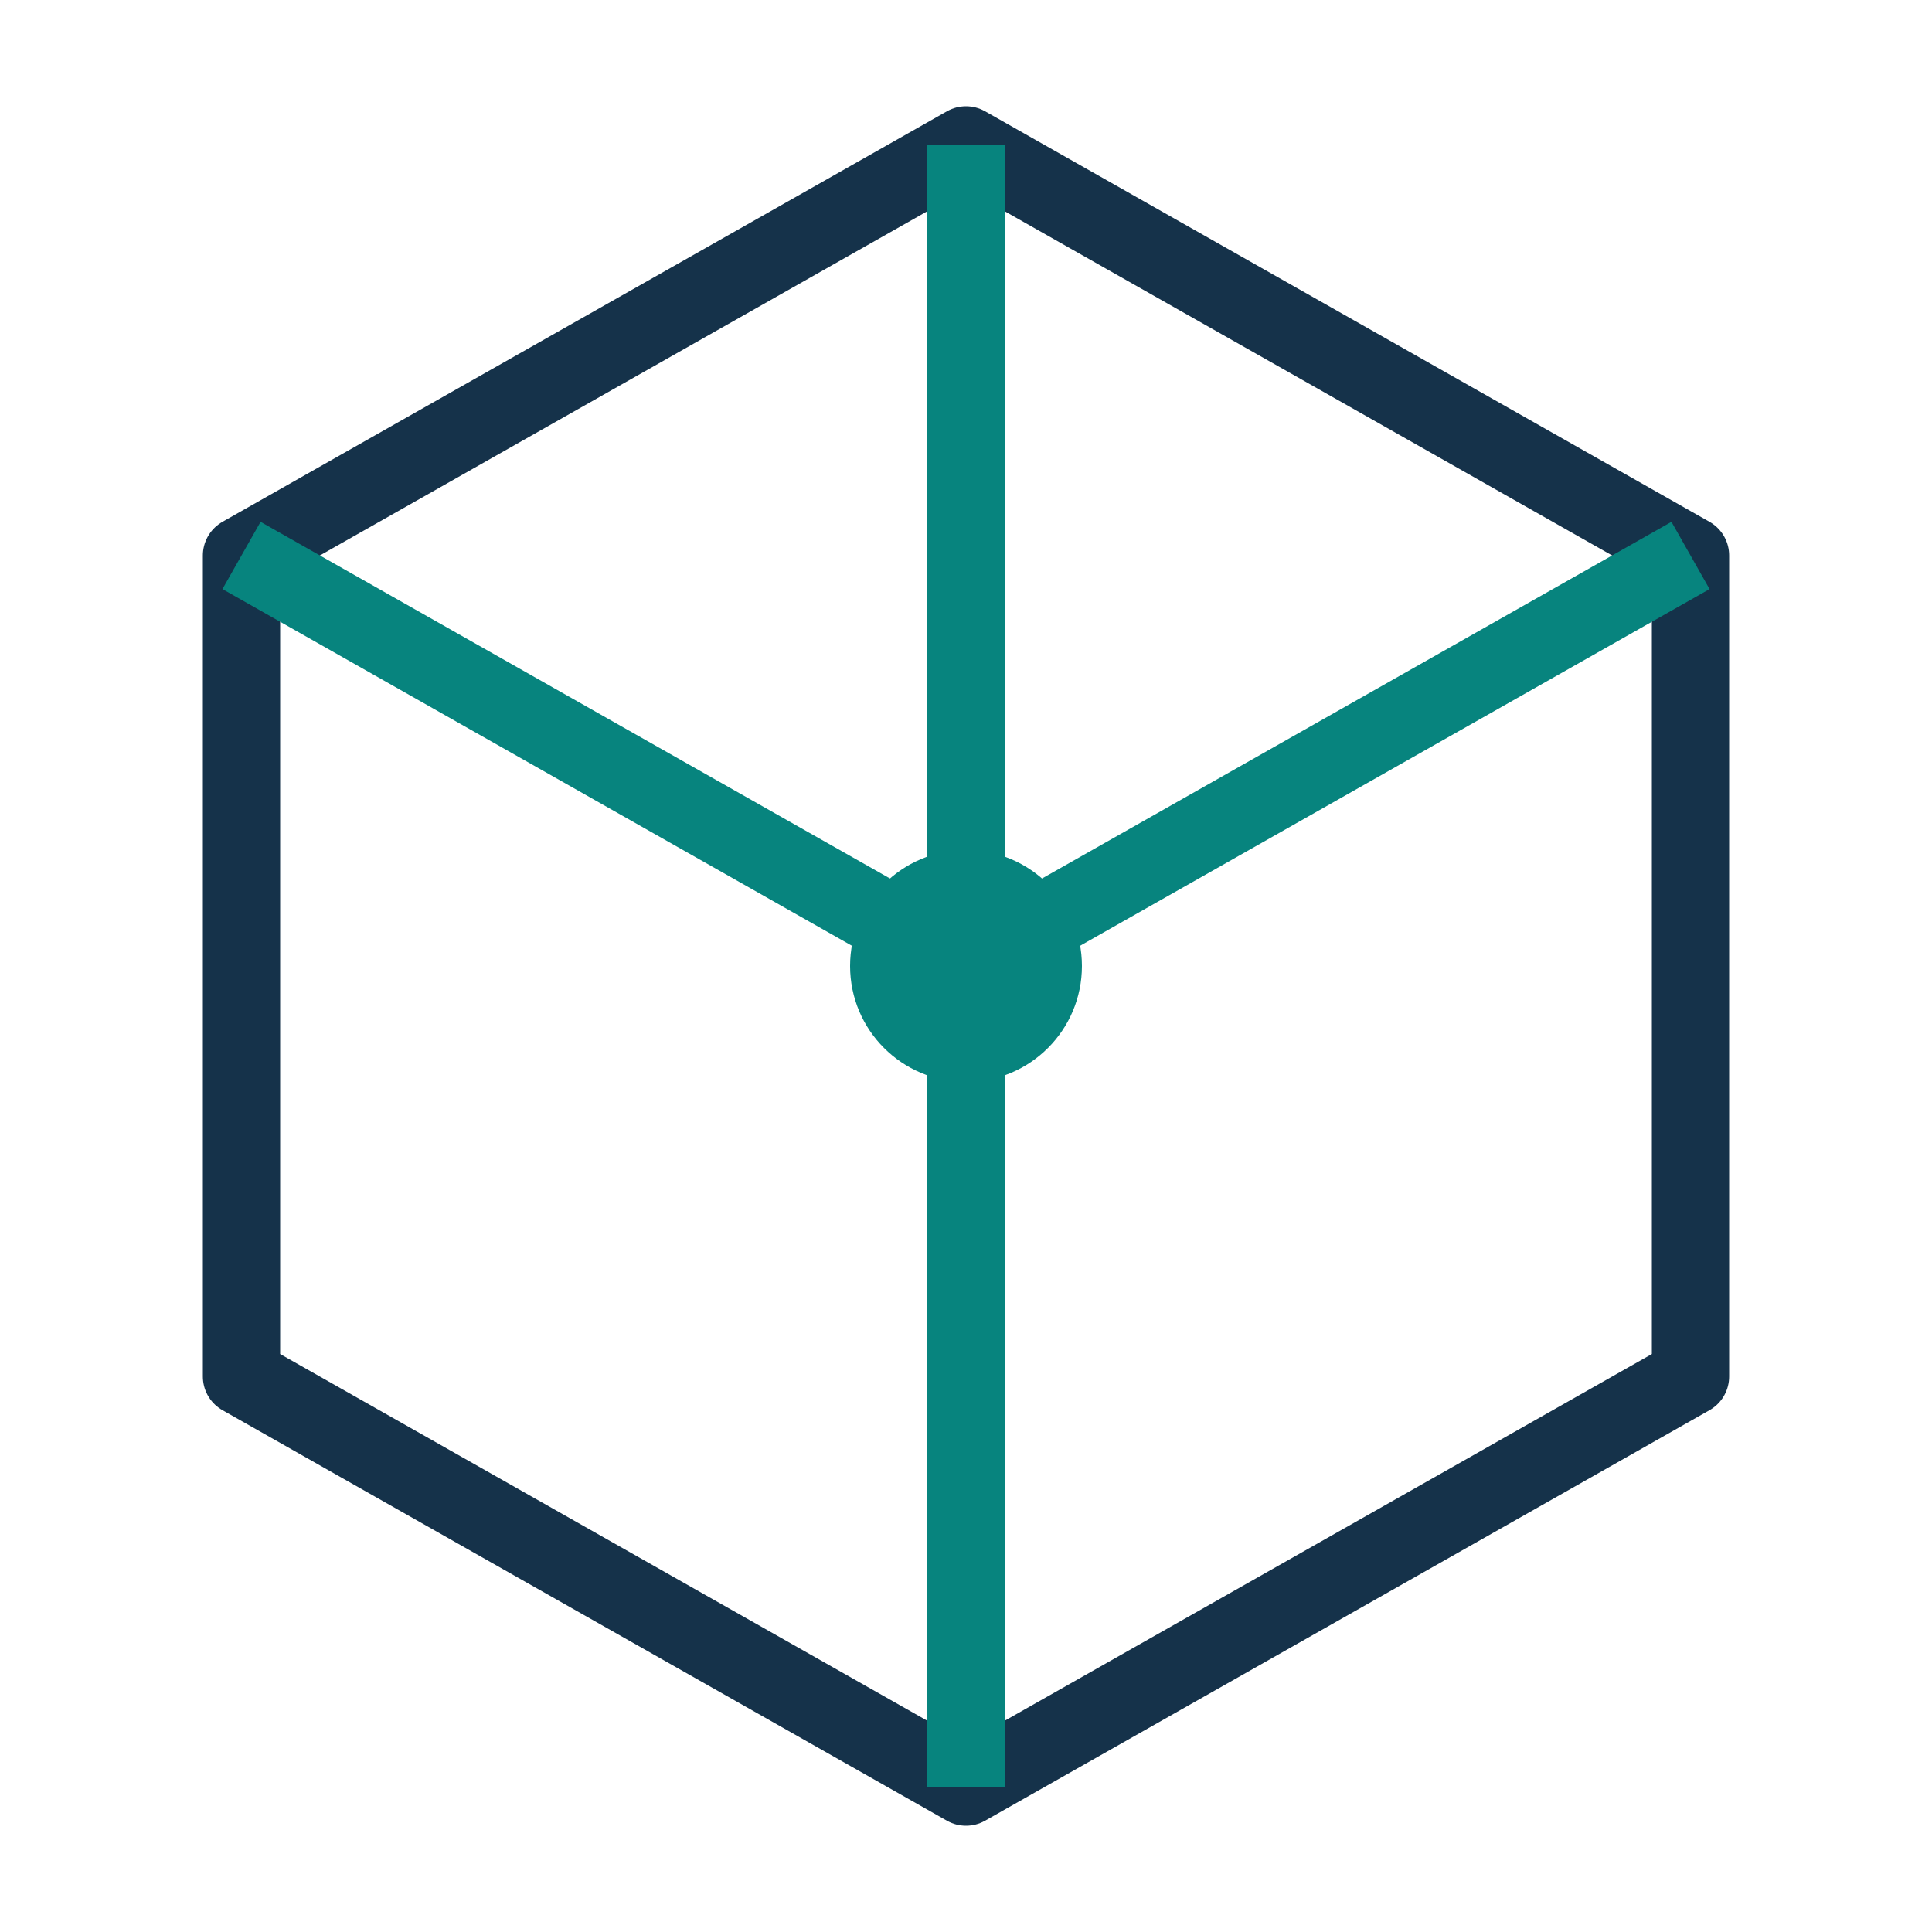
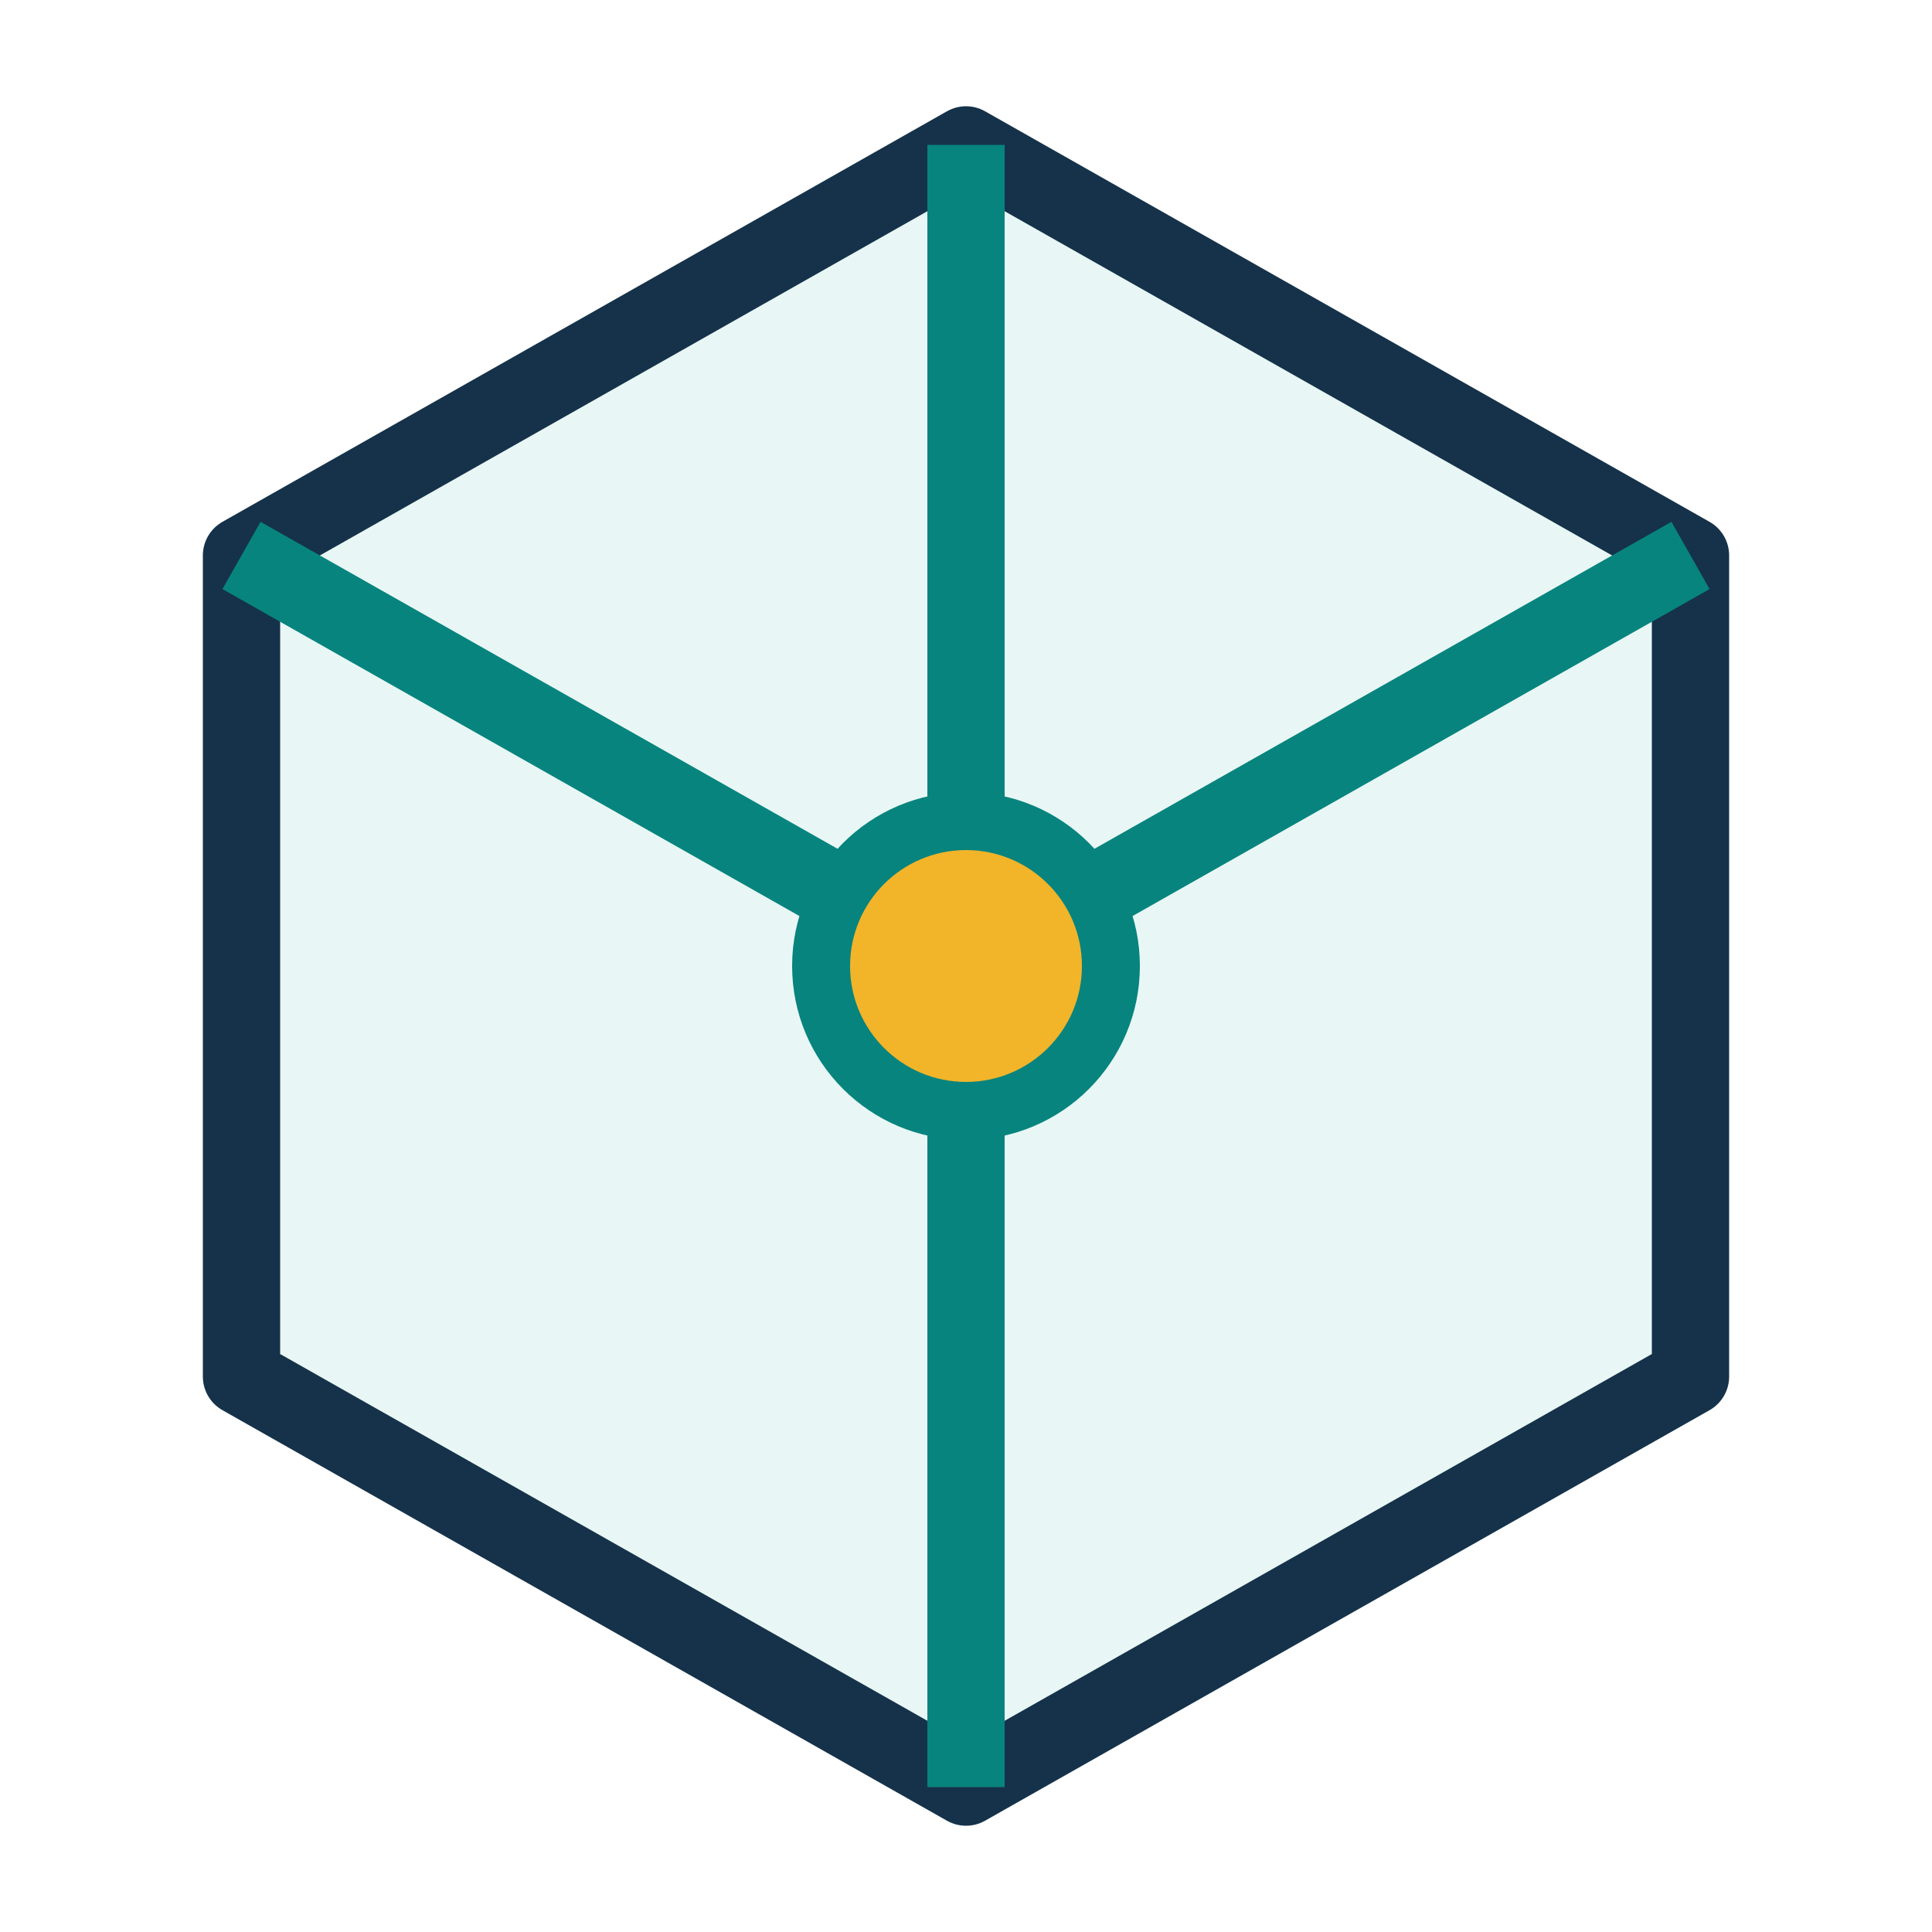
<svg xmlns="http://www.w3.org/2000/svg" viewBox="0 0 40 40" fill="none">
-   <path d="M20 3 L35 11.5 V28.5 L20 37 L5 28.5 V11.5 Z" stroke="#15324A" stroke-width="1.6" stroke-linejoin="round" />
+   <path d="M20 3 L35 11.5 V28.5 L20 37 L5 28.5 V11.5 Z" fill="#E8F7F5" stroke="#15324A" stroke-width="1.6" stroke-linejoin="round" />
  <path d="M20 3 V20 M20 20 L35 11.5 M20 20 L5 11.5 M20 20 V37" stroke="#07847E" stroke-width="1.6" stroke-linejoin="round" />
-   <circle cx="20" cy="20" r="2.4" fill="#07847E" />
+   <circle cx="20" cy="20" r="3" fill="#F2B429" stroke="#07847E" stroke-width="1.2" />
</svg>
